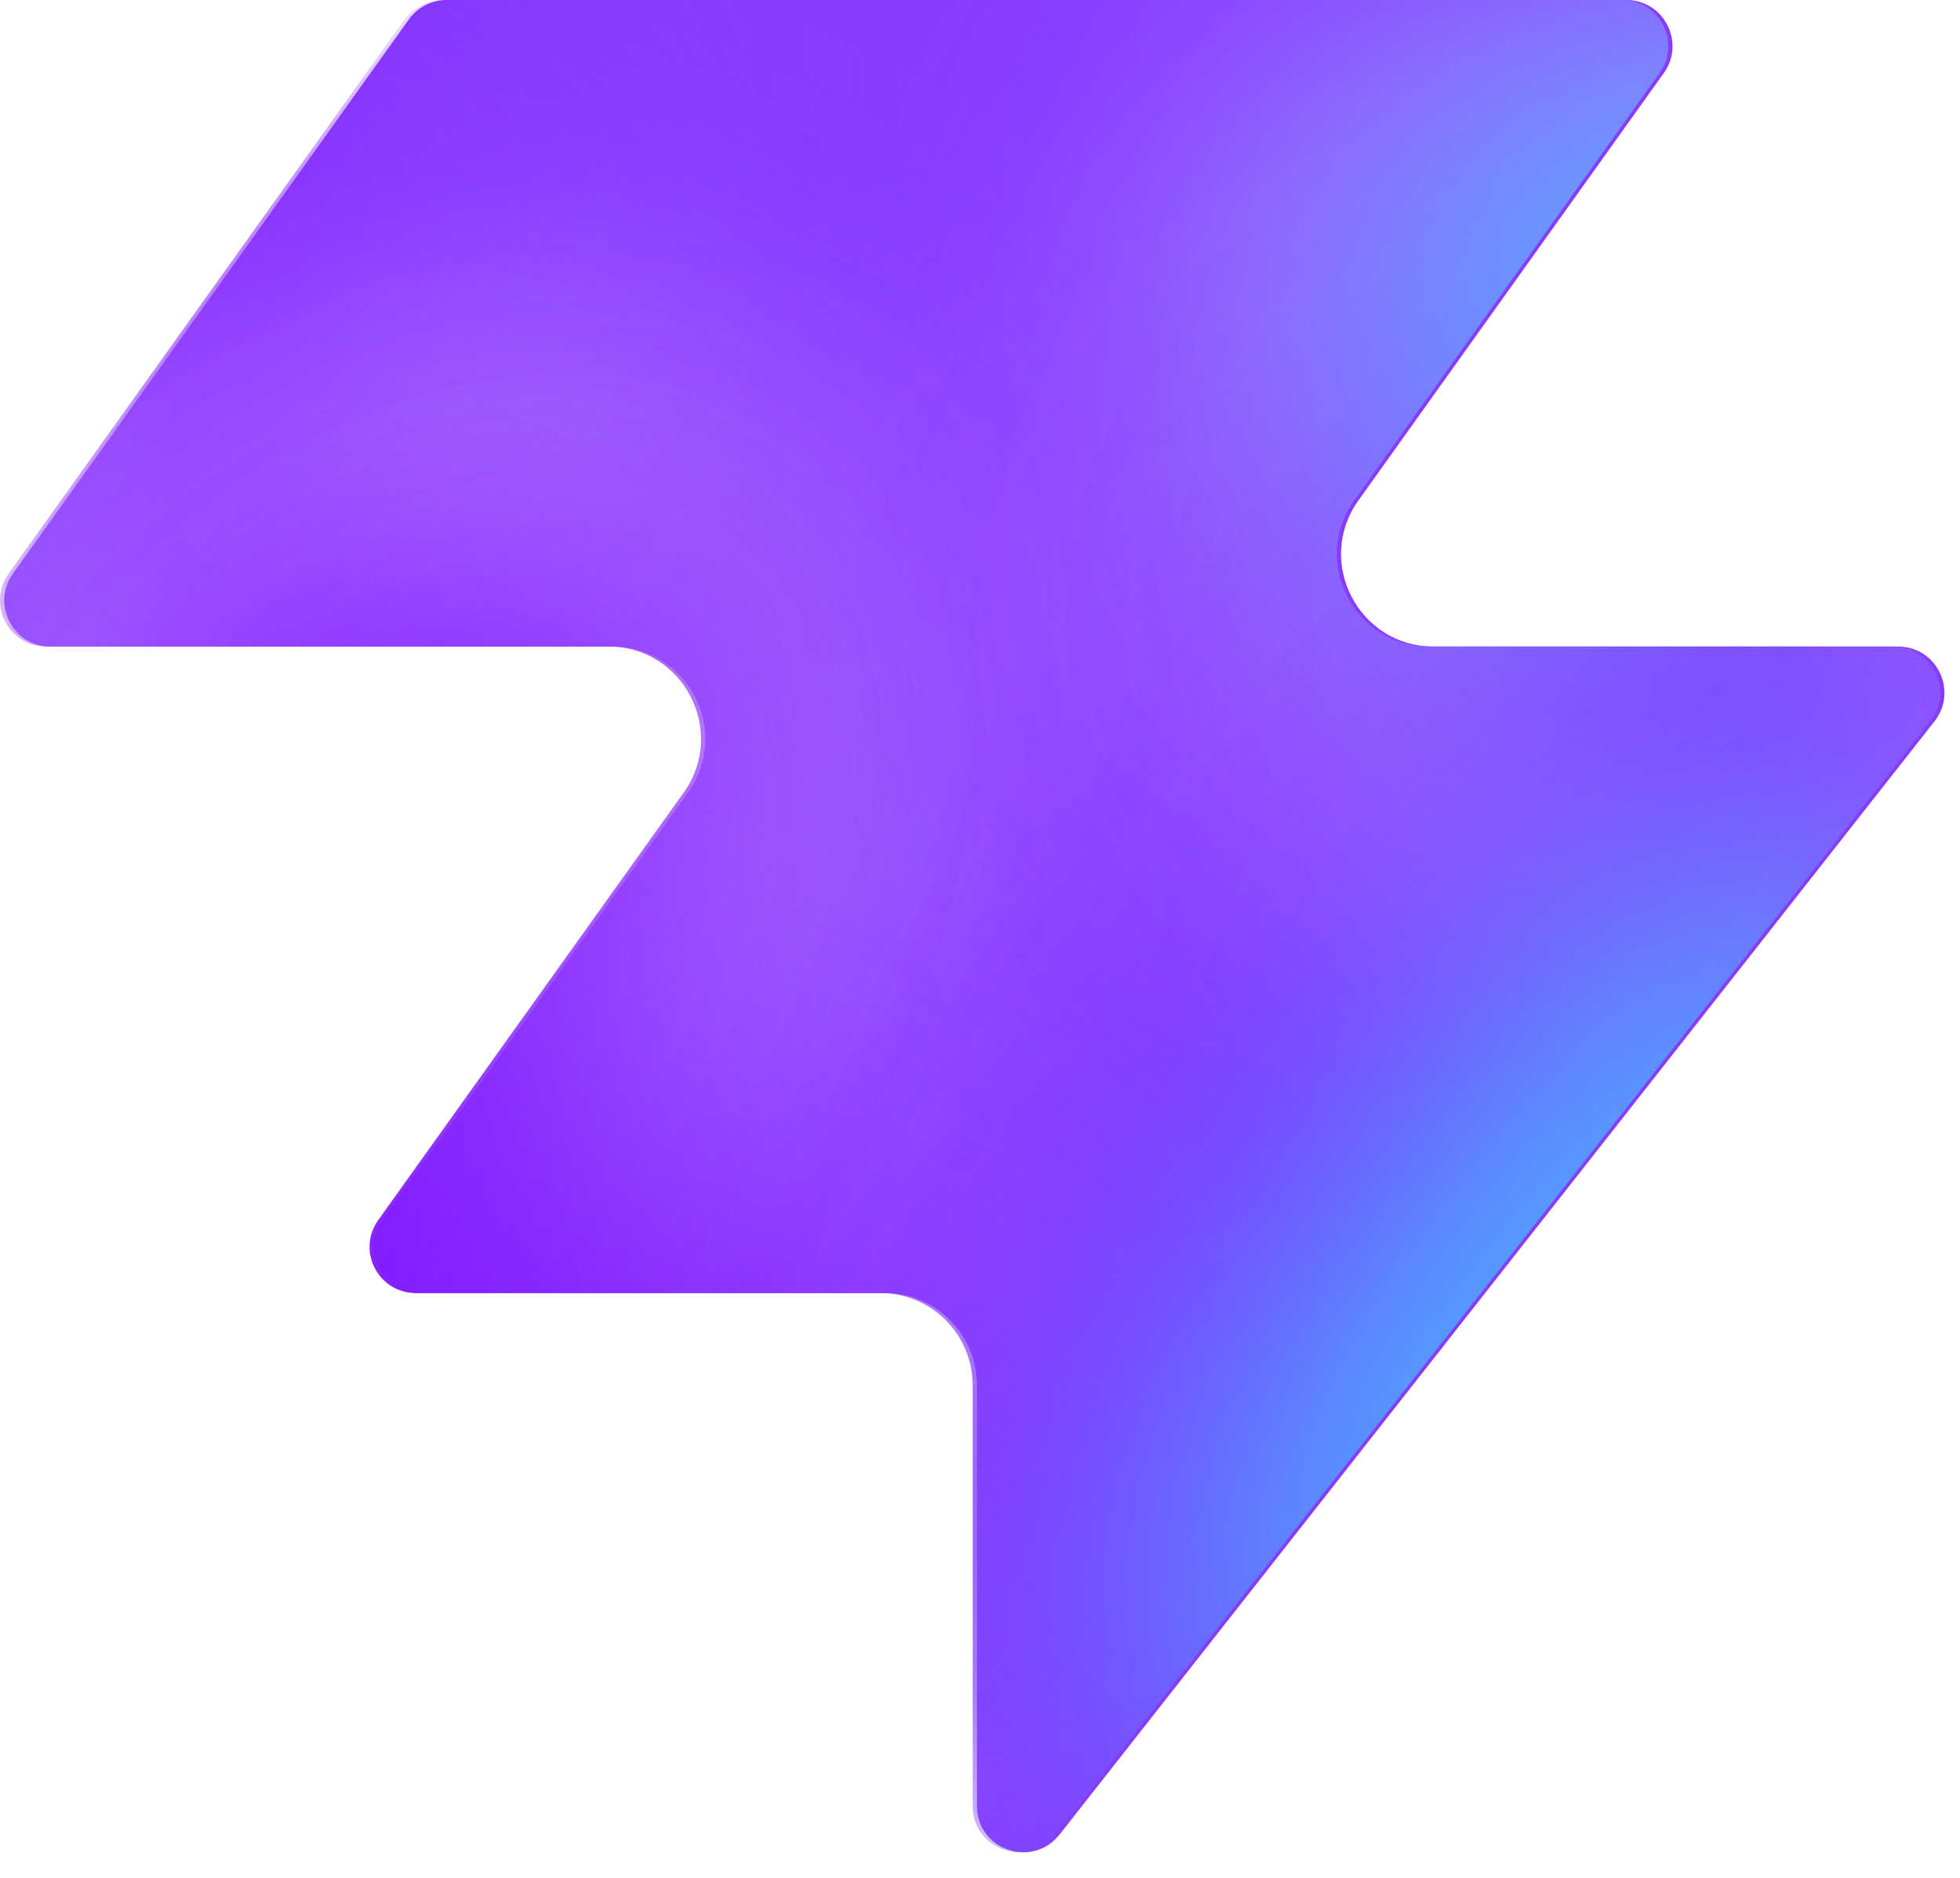
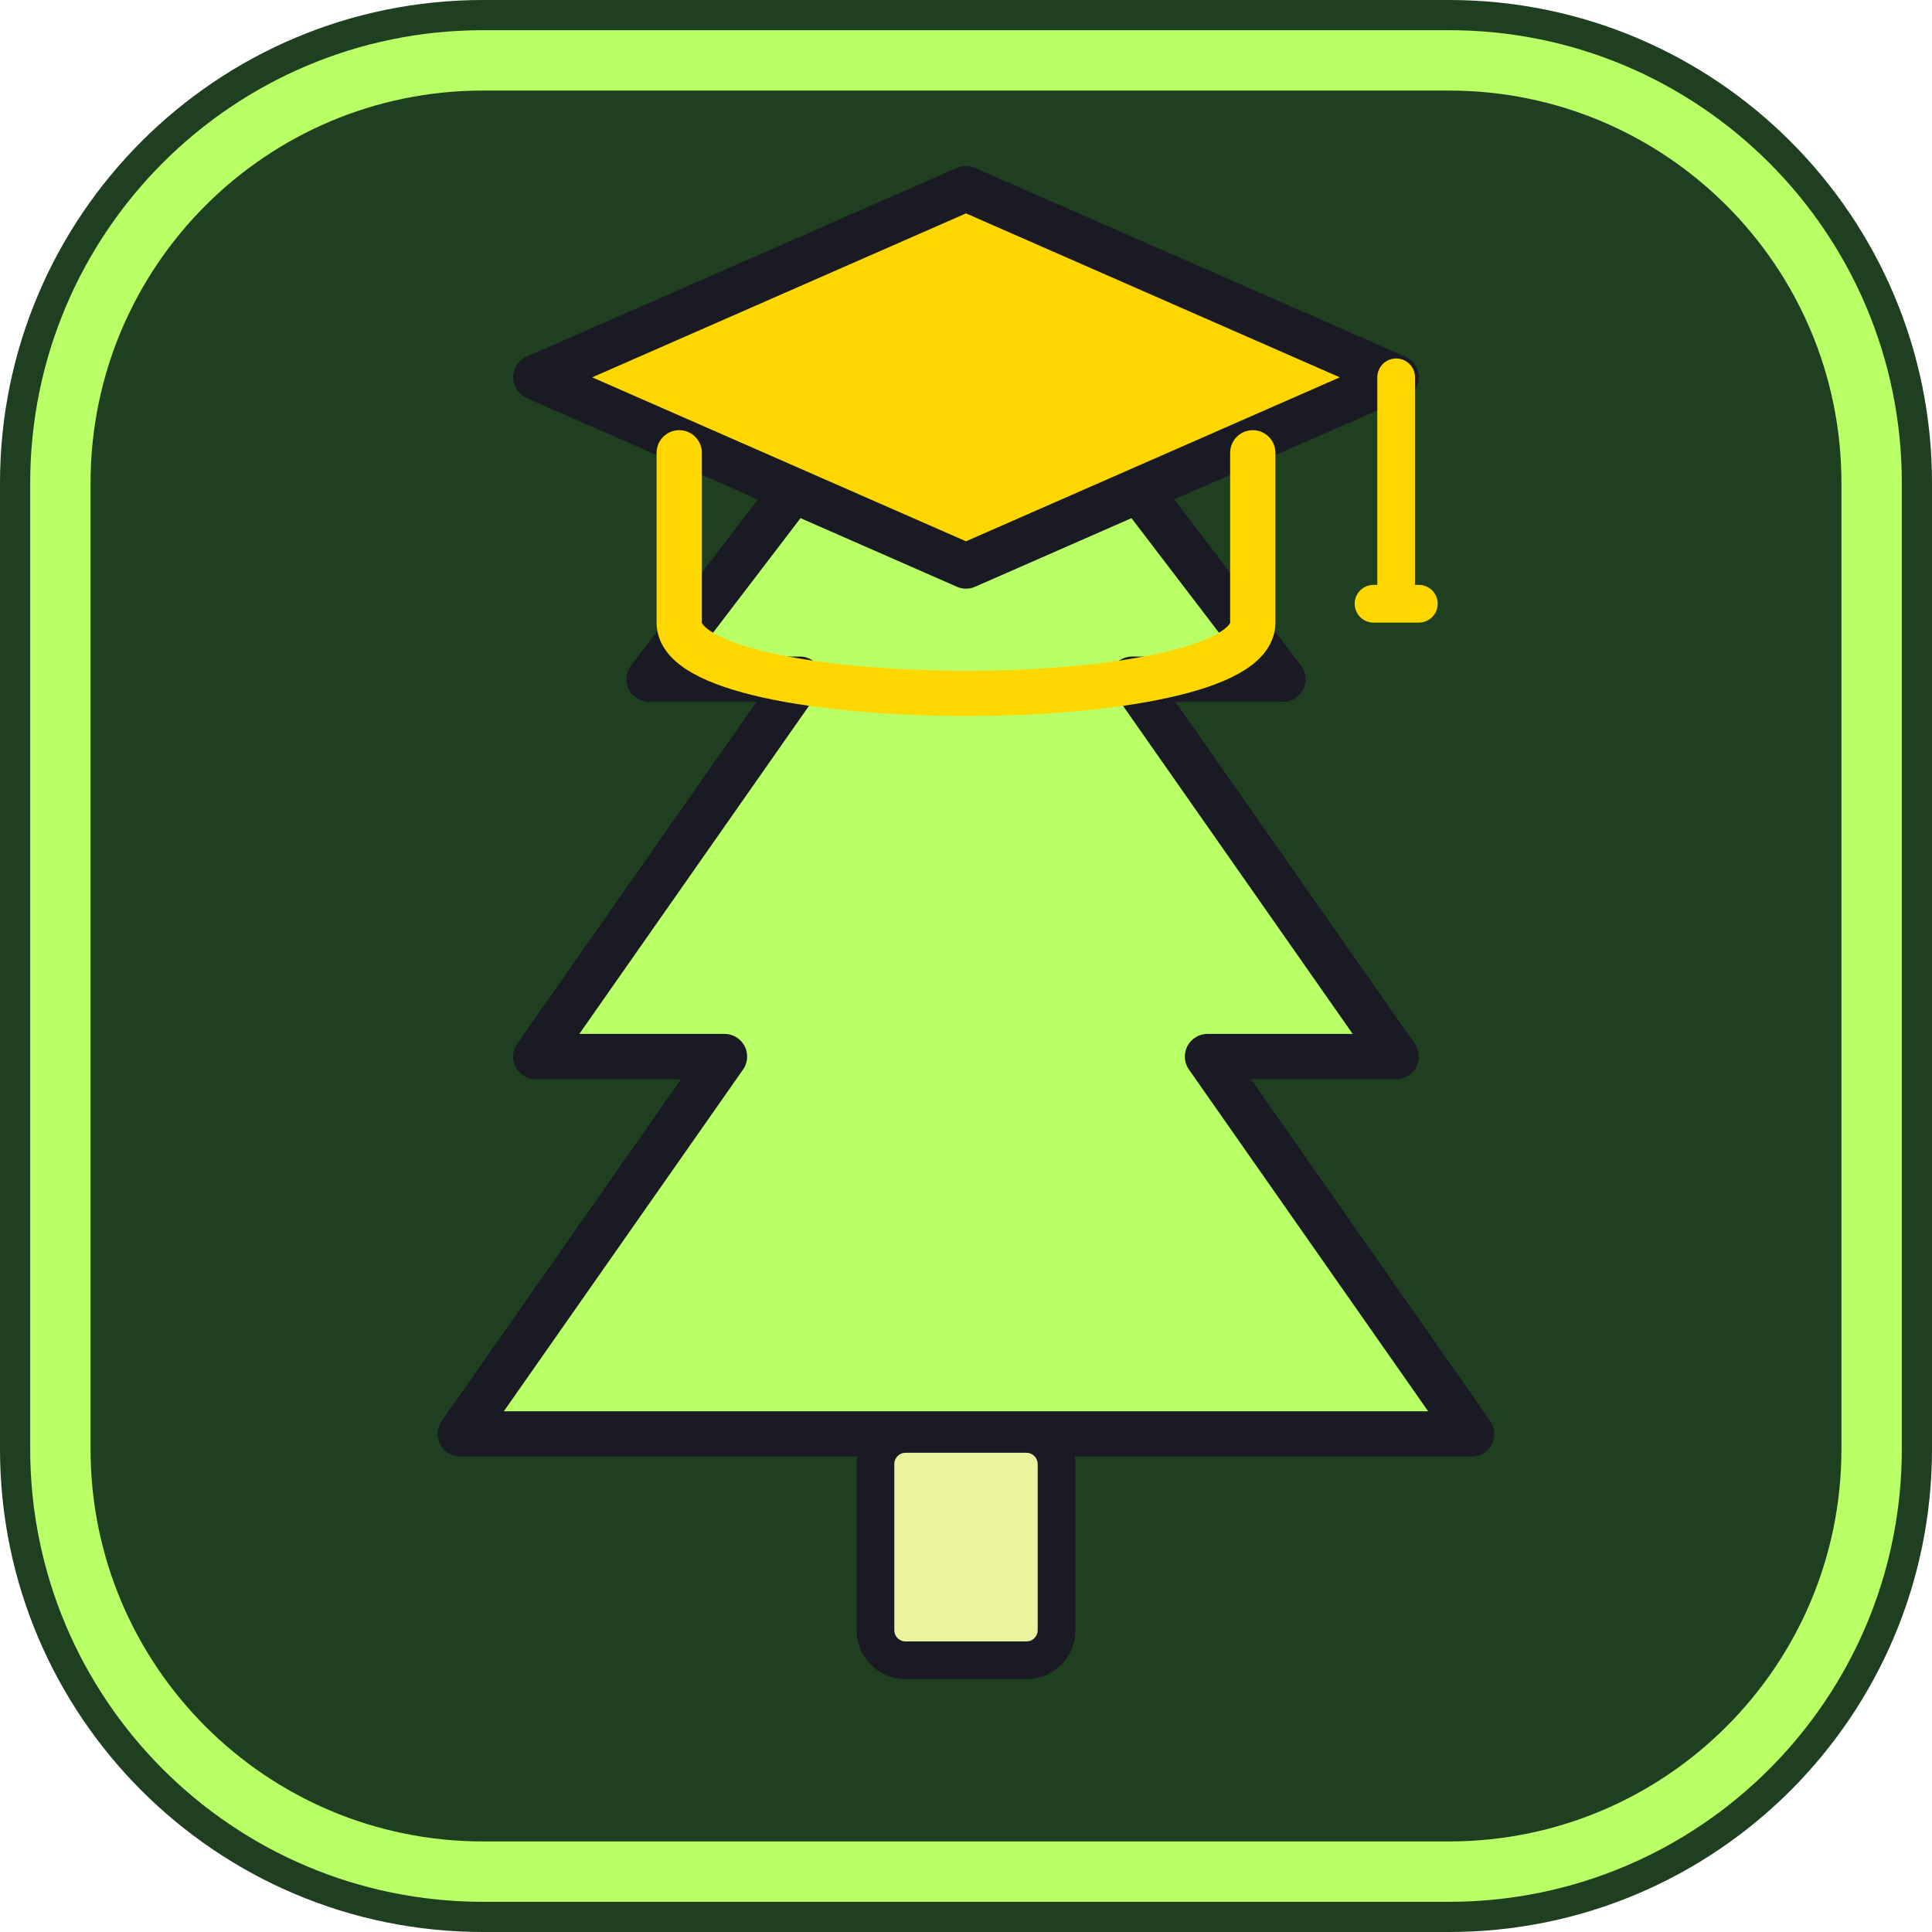
- <svg xmlns="http://www.w3.org/2000/svg" width="48" height="46" fill="none" viewBox="0 0 48 46">
-   <path fill="#863bff" d="M25.946 44.938c-.664.845-2.021.375-2.021-.698V33.937a2.26 2.26 0 0 0-2.262-2.262H10.287c-.92 0-1.456-1.04-.92-1.788l7.48-10.471c1.07-1.497 0-3.578-1.842-3.578H1.237c-.92 0-1.456-1.04-.92-1.788L10.013.474c.214-.297.556-.474.92-.474h28.894c.92 0 1.456 1.04.92 1.788l-7.48 10.471c-1.07 1.498 0 3.579 1.842 3.579h11.377c.943 0 1.473 1.088.89 1.83L25.947 44.94z" style="fill:#863bff;fill:color(display-p3 .525 .23 1);fill-opacity:1" />
-   <mask id="a" width="48" height="46" x="0" y="0" maskUnits="userSpaceOnUse" style="mask-type:alpha">
-     <path fill="#000" d="M25.842 44.938c-.664.844-2.021.375-2.021-.698V33.937a2.26 2.26 0 0 0-2.262-2.262H10.183c-.92 0-1.456-1.04-.92-1.788l7.48-10.471c1.07-1.498 0-3.579-1.842-3.579H1.133c-.92 0-1.456-1.04-.92-1.787L9.91.473c.214-.297.556-.474.92-.474h28.894c.92 0 1.456 1.04.92 1.788l-7.48 10.471c-1.07 1.498 0 3.578 1.842 3.578h11.377c.943 0 1.473 1.088.89 1.832L25.843 44.94z" style="fill:#000;fill-opacity:1" />
-   </mask>
-   <g mask="url(#a)">
-     <g filter="url(#b)">
-       <ellipse cx="5.508" cy="14.704" fill="#ede6ff" rx="5.508" ry="14.704" style="fill:#ede6ff;fill:color(display-p3 .927 .903 1);fill-opacity:1" transform="matrix(.00324 1 1 -.00324 -4.47 31.516)" />
-     </g>
-     <g filter="url(#c)">
-       <ellipse cx="10.399" cy="29.851" fill="#ede6ff" rx="10.399" ry="29.851" style="fill:#ede6ff;fill:color(display-p3 .927 .903 1);fill-opacity:1" transform="matrix(.00324 1 1 -.00324 -39.328 7.883)" />
-     </g>
-     <g filter="url(#d)">
-       <ellipse cx="5.508" cy="30.487" fill="#7e14ff" rx="5.508" ry="30.487" style="fill:#7e14ff;fill:color(display-p3 .492 .077 1);fill-opacity:1" transform="rotate(89.814 -25.913 -14.639)scale(1 -1)" />
-     </g>
-     <g filter="url(#e)">
-       <ellipse cx="5.508" cy="30.599" fill="#7e14ff" rx="5.508" ry="30.599" style="fill:#7e14ff;fill:color(display-p3 .492 .077 1);fill-opacity:1" transform="rotate(89.814 -32.644 -3.334)scale(1 -1)" />
-     </g>
-     <g filter="url(#f)">
-       <ellipse cx="5.508" cy="30.599" fill="#7e14ff" rx="5.508" ry="30.599" style="fill:#7e14ff;fill:color(display-p3 .492 .077 1);fill-opacity:1" transform="matrix(.00324 1 1 -.00324 -34.34 30.47)" />
-     </g>
-     <g filter="url(#g)">
-       <ellipse cx="14.072" cy="22.078" fill="#ede6ff" rx="14.072" ry="22.078" style="fill:#ede6ff;fill:color(display-p3 .927 .903 1);fill-opacity:1" transform="rotate(93.35 24.506 48.493)scale(-1 1)" />
-     </g>
-     <g filter="url(#h)">
-       <ellipse cx="3.47" cy="21.501" fill="#7e14ff" rx="3.47" ry="21.501" style="fill:#7e14ff;fill:color(display-p3 .492 .077 1);fill-opacity:1" transform="rotate(89.009 28.708 47.59)scale(-1 1)" />
-     </g>
-     <g filter="url(#i)">
-       <ellipse cx="3.47" cy="21.501" fill="#7e14ff" rx="3.47" ry="21.501" style="fill:#7e14ff;fill:color(display-p3 .492 .077 1);fill-opacity:1" transform="rotate(89.009 28.708 47.59)scale(-1 1)" />
-     </g>
-     <g filter="url(#j)">
-       <ellipse cx=".387" cy="8.972" fill="#7e14ff" rx="4.407" ry="29.108" style="fill:#7e14ff;fill:color(display-p3 .492 .077 1);fill-opacity:1" transform="rotate(39.51 .387 8.972)" />
-     </g>
-     <g filter="url(#k)">
-       <ellipse cx="47.523" cy="-6.092" fill="#7e14ff" rx="4.407" ry="29.108" style="fill:#7e14ff;fill:color(display-p3 .492 .077 1);fill-opacity:1" transform="rotate(37.892 47.523 -6.092)" />
-     </g>
-     <g filter="url(#l)">
-       <ellipse cx="41.412" cy="6.333" fill="#47bfff" rx="5.971" ry="9.665" style="fill:#47bfff;fill:color(display-p3 .28 .748 1);fill-opacity:1" transform="rotate(37.892 41.412 6.333)" />
-     </g>
-     <g filter="url(#m)">
-       <ellipse cx="-1.879" cy="38.332" fill="#7e14ff" rx="4.407" ry="29.108" style="fill:#7e14ff;fill:color(display-p3 .492 .077 1);fill-opacity:1" transform="rotate(37.892 -1.88 38.332)" />
-     </g>
-     <g filter="url(#n)">
-       <ellipse cx="-1.879" cy="38.332" fill="#7e14ff" rx="4.407" ry="29.108" style="fill:#7e14ff;fill:color(display-p3 .492 .077 1);fill-opacity:1" transform="rotate(37.892 -1.88 38.332)" />
-     </g>
-     <g filter="url(#o)">
-       <ellipse cx="35.651" cy="29.907" fill="#7e14ff" rx="4.407" ry="29.108" style="fill:#7e14ff;fill:color(display-p3 .492 .077 1);fill-opacity:1" transform="rotate(37.892 35.651 29.907)" />
-     </g>
-     <g filter="url(#p)">
-       <ellipse cx="38.418" cy="32.4" fill="#47bfff" rx="5.971" ry="15.297" style="fill:#47bfff;fill:color(display-p3 .28 .748 1);fill-opacity:1" transform="rotate(37.892 38.418 32.4)" />
-     </g>
-   </g>
-   <defs>
-     <filter id="b" width="60.045" height="41.654" x="-19.77" y="16.149" color-interpolation-filters="sRGB" filterUnits="userSpaceOnUse">
-       <feFlood flood-opacity="0" result="BackgroundImageFix" />
-       <feBlend in="SourceGraphic" in2="BackgroundImageFix" result="shape" />
-       <feGaussianBlur result="effect1_foregroundBlur_2002_17158" stdDeviation="7.659" />
-     </filter>
-     <filter id="c" width="90.34" height="51.437" x="-54.613" y="-7.533" color-interpolation-filters="sRGB" filterUnits="userSpaceOnUse">
-       <feFlood flood-opacity="0" result="BackgroundImageFix" />
-       <feBlend in="SourceGraphic" in2="BackgroundImageFix" result="shape" />
-       <feGaussianBlur result="effect1_foregroundBlur_2002_17158" stdDeviation="7.659" />
-     </filter>
-     <filter id="d" width="79.355" height="29.4" x="-49.64" y="2.03" color-interpolation-filters="sRGB" filterUnits="userSpaceOnUse">
-       <feFlood flood-opacity="0" result="BackgroundImageFix" />
-       <feBlend in="SourceGraphic" in2="BackgroundImageFix" result="shape" />
-       <feGaussianBlur result="effect1_foregroundBlur_2002_17158" stdDeviation="4.596" />
-     </filter>
-     <filter id="e" width="79.579" height="29.4" x="-45.045" y="20.029" color-interpolation-filters="sRGB" filterUnits="userSpaceOnUse">
-       <feFlood flood-opacity="0" result="BackgroundImageFix" />
-       <feBlend in="SourceGraphic" in2="BackgroundImageFix" result="shape" />
-       <feGaussianBlur result="effect1_foregroundBlur_2002_17158" stdDeviation="4.596" />
-     </filter>
-     <filter id="f" width="79.579" height="29.4" x="-43.513" y="21.178" color-interpolation-filters="sRGB" filterUnits="userSpaceOnUse">
-       <feFlood flood-opacity="0" result="BackgroundImageFix" />
-       <feBlend in="SourceGraphic" in2="BackgroundImageFix" result="shape" />
-       <feGaussianBlur result="effect1_foregroundBlur_2002_17158" stdDeviation="4.596" />
-     </filter>
-     <filter id="g" width="74.749" height="58.852" x="15.756" y="-17.901" color-interpolation-filters="sRGB" filterUnits="userSpaceOnUse">
-       <feFlood flood-opacity="0" result="BackgroundImageFix" />
-       <feBlend in="SourceGraphic" in2="BackgroundImageFix" result="shape" />
-       <feGaussianBlur result="effect1_foregroundBlur_2002_17158" stdDeviation="7.659" />
-     </filter>
-     <filter id="h" width="61.377" height="25.362" x="23.548" y="2.284" color-interpolation-filters="sRGB" filterUnits="userSpaceOnUse">
-       <feFlood flood-opacity="0" result="BackgroundImageFix" />
-       <feBlend in="SourceGraphic" in2="BackgroundImageFix" result="shape" />
-       <feGaussianBlur result="effect1_foregroundBlur_2002_17158" stdDeviation="4.596" />
-     </filter>
-     <filter id="i" width="61.377" height="25.362" x="23.548" y="2.284" color-interpolation-filters="sRGB" filterUnits="userSpaceOnUse">
-       <feFlood flood-opacity="0" result="BackgroundImageFix" />
-       <feBlend in="SourceGraphic" in2="BackgroundImageFix" result="shape" />
-       <feGaussianBlur result="effect1_foregroundBlur_2002_17158" stdDeviation="4.596" />
-     </filter>
-     <filter id="j" width="56.045" height="63.649" x="-27.636" y="-22.853" color-interpolation-filters="sRGB" filterUnits="userSpaceOnUse">
-       <feFlood flood-opacity="0" result="BackgroundImageFix" />
-       <feBlend in="SourceGraphic" in2="BackgroundImageFix" result="shape" />
-       <feGaussianBlur result="effect1_foregroundBlur_2002_17158" stdDeviation="4.596" />
-     </filter>
-     <filter id="k" width="54.814" height="64.646" x="20.116" y="-38.415" color-interpolation-filters="sRGB" filterUnits="userSpaceOnUse">
-       <feFlood flood-opacity="0" result="BackgroundImageFix" />
-       <feBlend in="SourceGraphic" in2="BackgroundImageFix" result="shape" />
-       <feGaussianBlur result="effect1_foregroundBlur_2002_17158" stdDeviation="4.596" />
-     </filter>
-     <filter id="l" width="33.541" height="35.313" x="24.641" y="-11.323" color-interpolation-filters="sRGB" filterUnits="userSpaceOnUse">
-       <feFlood flood-opacity="0" result="BackgroundImageFix" />
-       <feBlend in="SourceGraphic" in2="BackgroundImageFix" result="shape" />
-       <feGaussianBlur result="effect1_foregroundBlur_2002_17158" stdDeviation="4.596" />
-     </filter>
-     <filter id="m" width="54.814" height="64.646" x="-29.286" y="6.009" color-interpolation-filters="sRGB" filterUnits="userSpaceOnUse">
-       <feFlood flood-opacity="0" result="BackgroundImageFix" />
-       <feBlend in="SourceGraphic" in2="BackgroundImageFix" result="shape" />
-       <feGaussianBlur result="effect1_foregroundBlur_2002_17158" stdDeviation="4.596" />
-     </filter>
-     <filter id="n" width="54.814" height="64.646" x="-29.286" y="6.009" color-interpolation-filters="sRGB" filterUnits="userSpaceOnUse">
-       <feFlood flood-opacity="0" result="BackgroundImageFix" />
-       <feBlend in="SourceGraphic" in2="BackgroundImageFix" result="shape" />
-       <feGaussianBlur result="effect1_foregroundBlur_2002_17158" stdDeviation="4.596" />
-     </filter>
-     <filter id="o" width="54.814" height="64.646" x="8.244" y="-2.416" color-interpolation-filters="sRGB" filterUnits="userSpaceOnUse">
-       <feFlood flood-opacity="0" result="BackgroundImageFix" />
-       <feBlend in="SourceGraphic" in2="BackgroundImageFix" result="shape" />
-       <feGaussianBlur result="effect1_foregroundBlur_2002_17158" stdDeviation="4.596" />
-     </filter>
-     <filter id="p" width="39.409" height="43.623" x="18.713" y="10.588" color-interpolation-filters="sRGB" filterUnits="userSpaceOnUse">
-       <feFlood flood-opacity="0" result="BackgroundImageFix" />
-       <feBlend in="SourceGraphic" in2="BackgroundImageFix" result="shape" />
-       <feGaussianBlur result="effect1_foregroundBlur_2002_17158" stdDeviation="4.596" />
-     </filter>
-   </defs>
+ <svg xmlns="http://www.w3.org/2000/svg" viewBox="0 0 512 512" width="100%" height="100%">
+   <rect width="512" height="512" rx="128" fill="#1E3F20" />
+   <rect x="16" y="16" width="480" height="480" rx="112" fill="none" stroke="#B9FF66" stroke-width="16" />
+   <path d="M256 70 L340 180 H300 L370 280 H320 L390 380 H122 L192 280 H142 L212 180 H172 Z" fill="#B9FF66" stroke="#191A23" stroke-width="12" stroke-linejoin="round" />
+   <rect x="232" y="380" width="48" height="60" rx="8" fill="#ECF39E" stroke="#191A23" stroke-width="10" />
+   <path d="M256 50 L370 100 L256 150 L142 100 Z" fill="#FFD700" stroke="#191A23" stroke-width="12" stroke-linejoin="round" />
+   <path d="M180 120 V165 C180 190 332 190 332 165 V120" fill="none" stroke="#FFD700" stroke-width="12" stroke-linecap="round" />
+   <path d="M370 100 V160 M364 160 H376" stroke="#FFD700" stroke-width="10" stroke-linecap="round" />
</svg>
